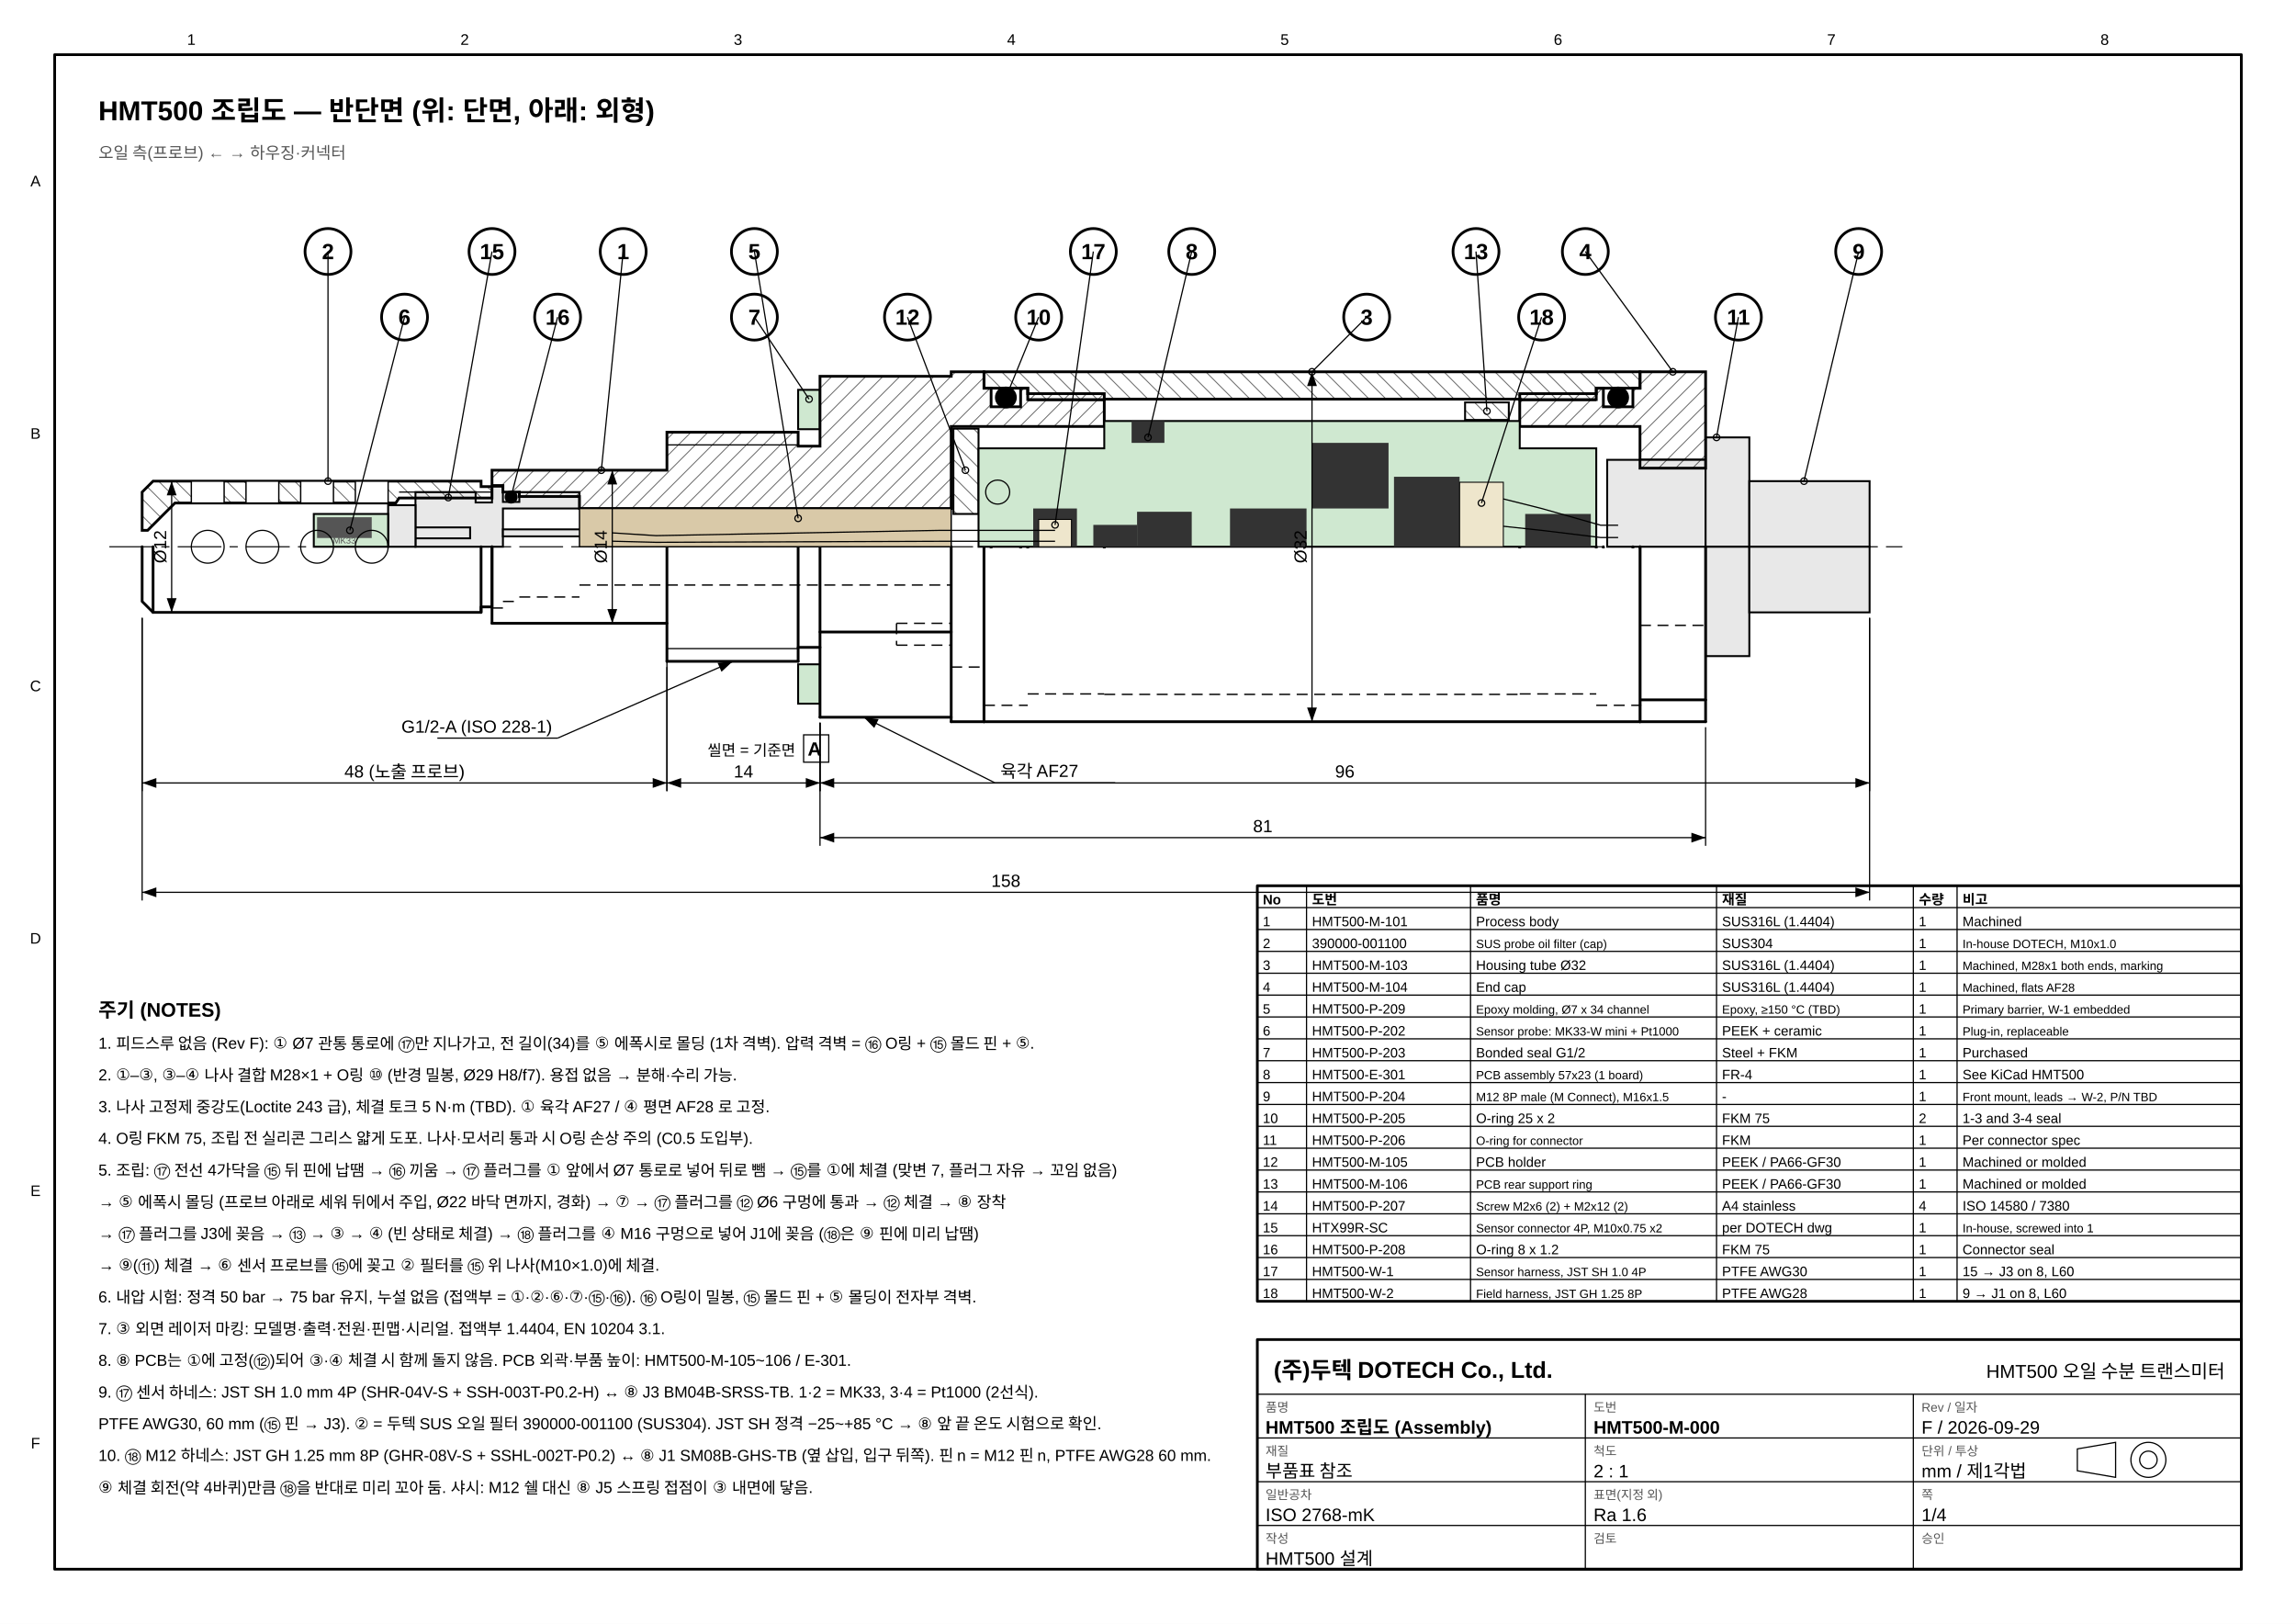
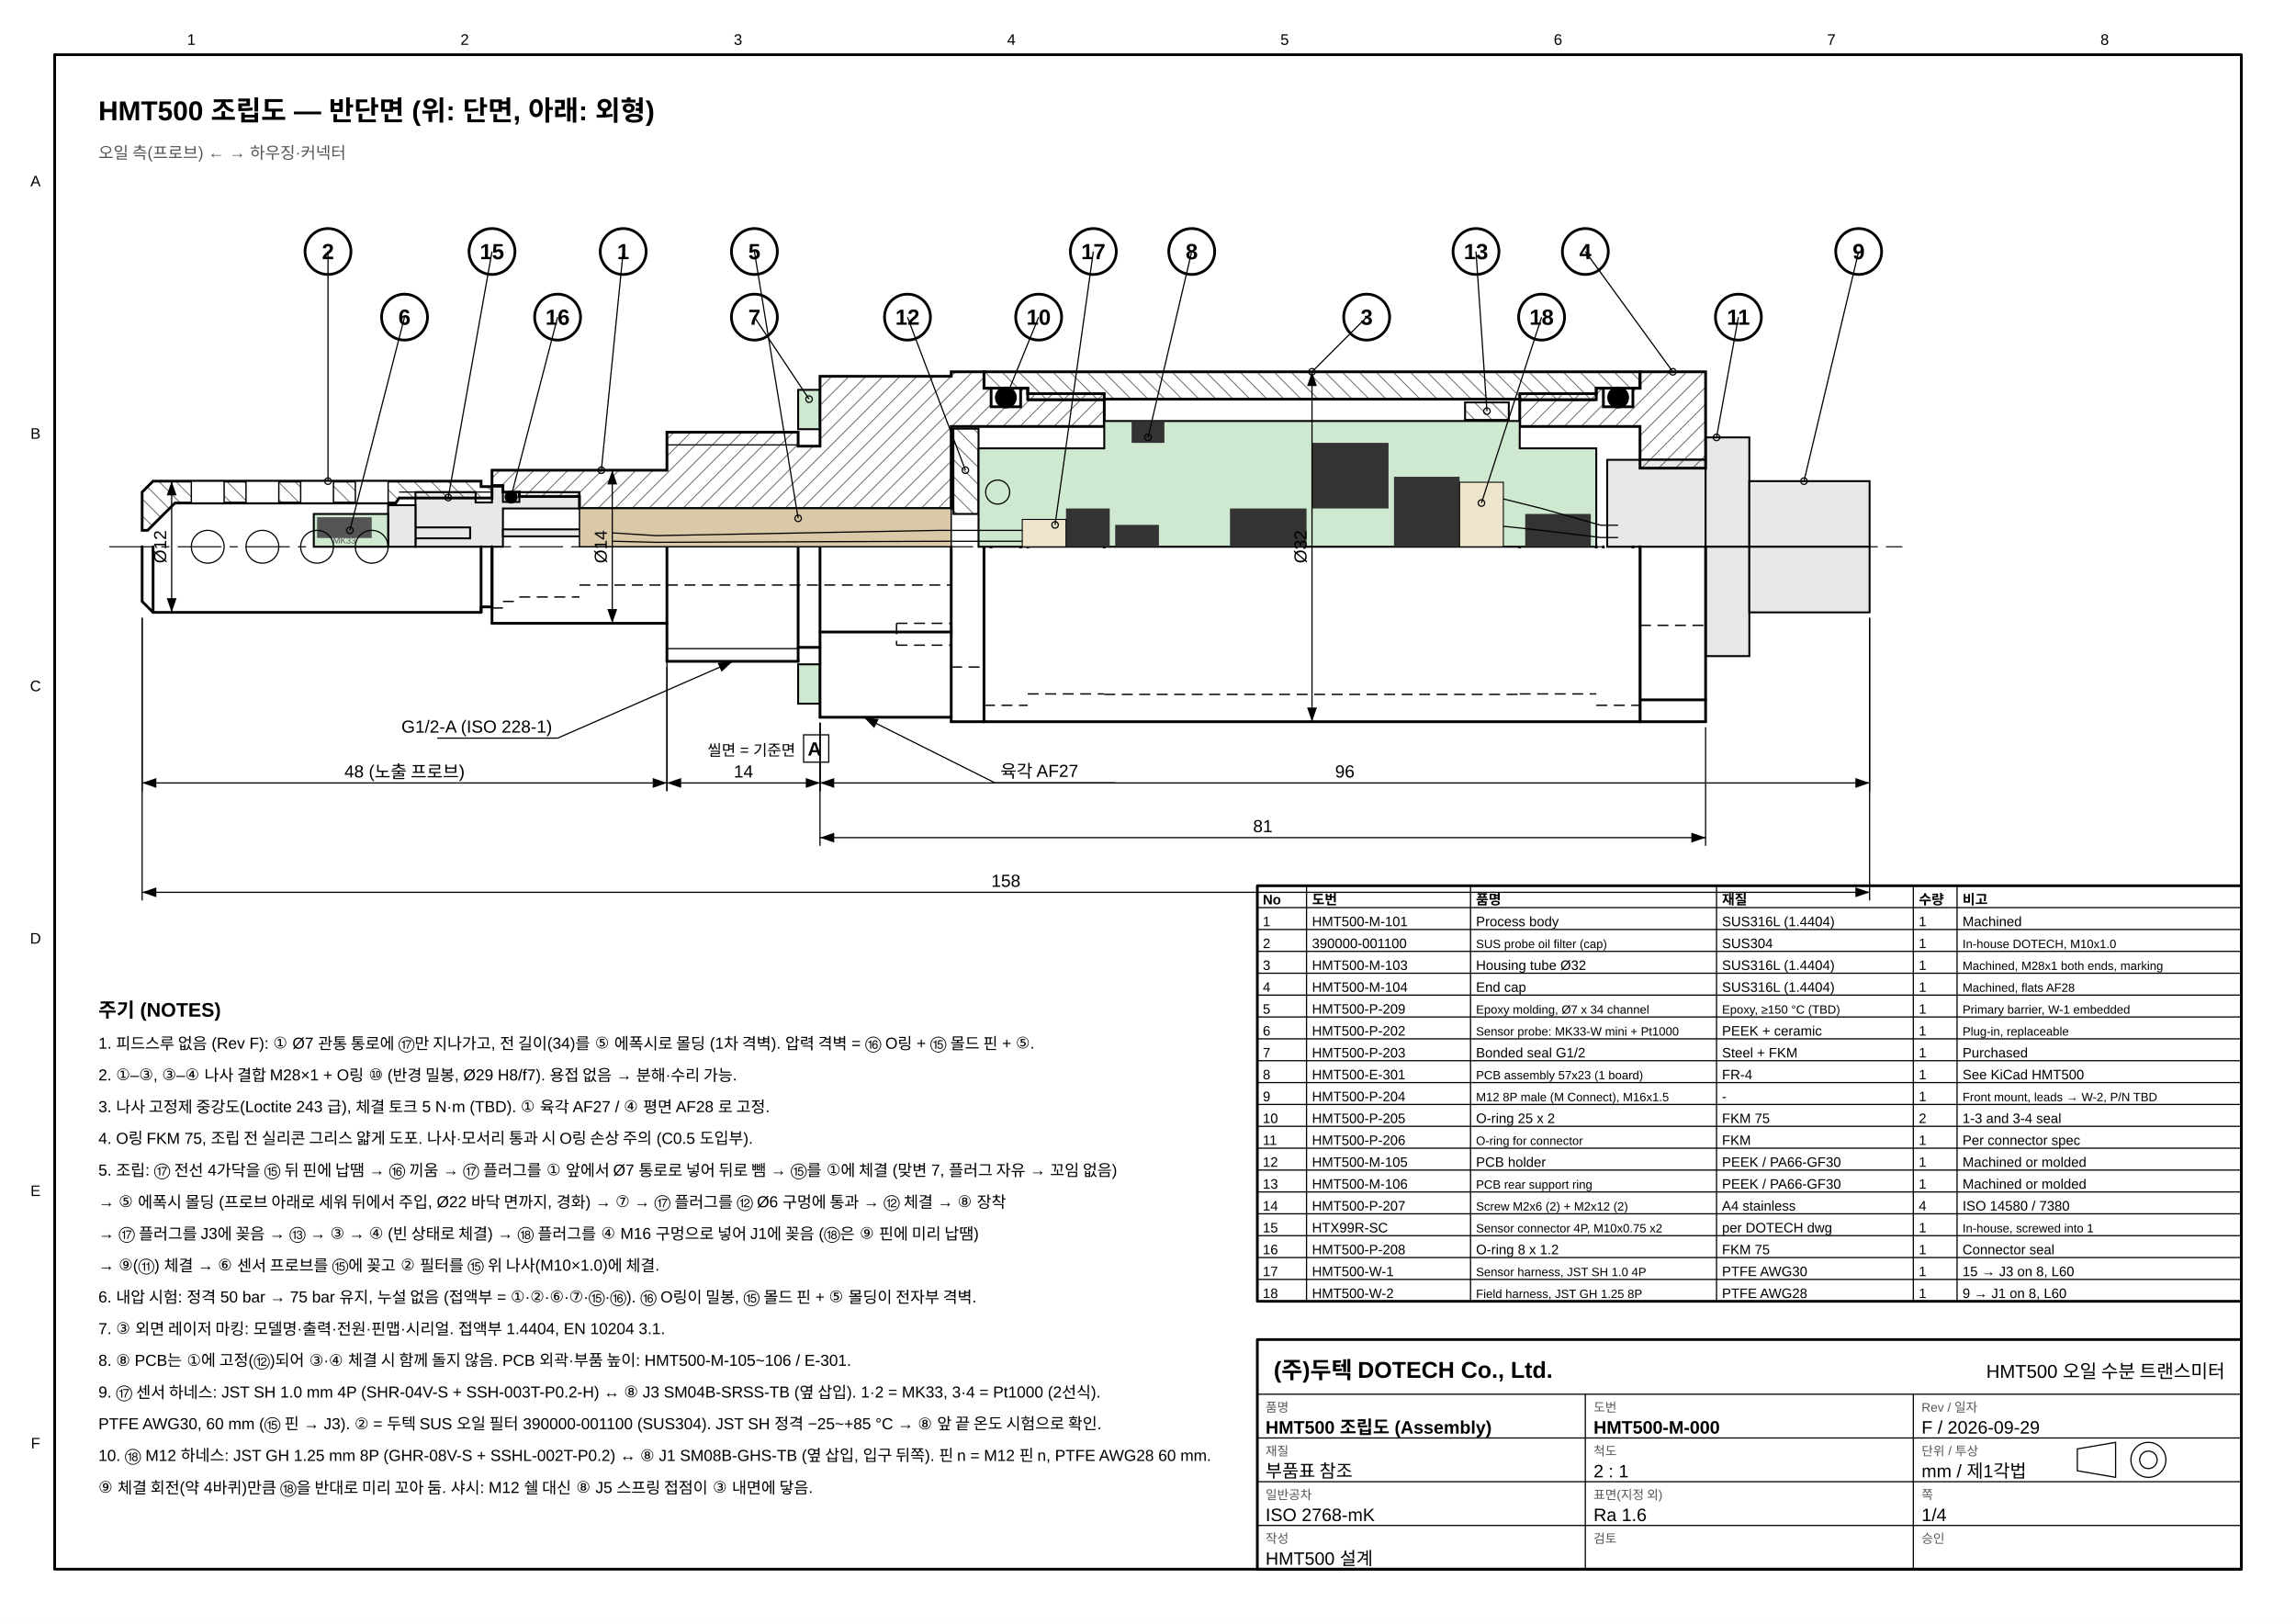
<svg xmlns="http://www.w3.org/2000/svg" width="420.0mm" height="297.0mm" viewBox="0 0 420.0 297.0">
  <rect width="420.0" height="297.0" fill="#fff" />
  <style>
 .thick{stroke:#000;stroke-width:0.5;fill:none;stroke-linecap:round;stroke-linejoin:round}
 .thin{stroke:#000;stroke-width:0.22;fill:none}
 .center{stroke:#000;stroke-width:0.2;stroke-dasharray:8 1.5 1.5 1.5;fill:none}
 .hidden{stroke:#000;stroke-width:0.25;stroke-dasharray:2 1.2;fill:none}
 .hatchfill{stroke:#000;stroke-width:0.5;fill:url(#hatch)}
 .hatchfill2{stroke:#000;stroke-width:0.5;fill:url(#hatch2)}
 .part2{stroke:#000;stroke-width:0.35;fill:url(#hatch2)}
 .buy{stroke:#000;stroke-width:0.35;fill:#e8e8e8}
 .green{stroke:#000;stroke-width:0.35;fill:#cfe8d0}
 .arrow{fill:#000;stroke:none}
 .t{font-family:'Noto Sans KR','NanumGothic','Malgun Gothic',Arial,sans-serif;fill:#000}
 .muted{fill:#555}
</style>
  <defs>
    <pattern id="hatch" width="2.2" height="2.2" patternUnits="userSpaceOnUse" patternTransform="rotate(45)">
      <line x1="0" y1="0" x2="0" y2="2.2" stroke="#000" stroke-width="0.18" />
    </pattern>
    <pattern id="hatch2" width="2.2" height="2.2" patternUnits="userSpaceOnUse" patternTransform="rotate(-45)">
      <line x1="0" y1="0" x2="0" y2="2.2" stroke="#000" stroke-width="0.18" />
    </pattern>
  </defs>
  <line x1="20.000" y1="100.000" x2="348.000" y2="100.000" class="center" />
  <rect x="146.000" y="71.300" width="4.000" height="7.200" class="green" />
  <rect x="146.000" y="121.500" width="4.000" height="7.200" class="green" />
  <polygon points="76.000,90.000 87.000,90.000 87.000,91.900 90.000,91.900 90.000,89.000 92.000,89.000 92.000,91.800 95.000,91.800 95.000,90.000 106.000,90.000 106.000,93.000 92.000,93.000 92.000,100.000 76.000,100.000" class="buy" />
  <rect x="92.000" y="96.820" width="20.000" height="1.280" class="buy" />
  <rect x="76.000" y="96.460" width="10.000" height="2.000" class="buy" />
  <rect x="71.000" y="92.400" width="5.000" height="7.600" class="buy" />
  <rect x="57.400" y="94.000" width="13.600" height="6.000" class="green" />
  <rect x="58.000" y="94.600" width="10.000" height="3.800" fill="#555" stroke="none" />
  <text x="63.000" y="99.400" font-size="1.6" text-anchor="middle" class="t muted">MK33</text>
  <rect x="294.000" y="84.100" width="18.000" height="15.900" class="buy" />
  <rect x="312.000" y="80.000" width="8.000" height="20.000" class="buy" />
  <rect x="312.000" y="100.000" width="8.000" height="20.000" class="buy" />
  <rect x="320.000" y="88.000" width="22.000" height="12.000" class="buy" />
  <rect x="320.000" y="100.000" width="22.000" height="12.000" class="buy" />
  <polygon points="90.000,86.000 122.000,86.000 122.000,79.045 146.000,79.045 146.000,81.600 150.000,81.600 150.000,68.823 174.000,68.823 174.000,68.000 180.000,68.000 180.000,71.000 181.300,71.000 181.300,74.400 186.700,74.400 186.700,71.000 188.000,71.000 188.000,72.000 202.000,72.000 202.000,78.000 174.000,78.000 174.000,93.000 106.000,93.000 106.000,90.812 95.000,90.812 95.000,90.000 92.000,90.000 92.000,88.800 90.000,88.800" class="hatchfill" />
  <line x1="90.000" y1="114.000" x2="122.000" y2="114.000" class="thick" />
  <line x1="90.000" y1="100.000" x2="90.000" y2="114.000" class="thick" />
  <line x1="122.000" y1="120.955" x2="146.000" y2="120.955" class="thick" />
  <line x1="122.000" y1="100.000" x2="122.000" y2="120.955" class="thick" />
  <line x1="146.000" y1="118.400" x2="150.000" y2="118.400" class="thick" />
  <line x1="146.000" y1="100.000" x2="146.000" y2="120.955" class="thick" />
  <line x1="150.000" y1="131.177" x2="174.000" y2="131.177" class="thick" />
  <line x1="150.000" y1="100.000" x2="150.000" y2="131.177" class="thick" />
  <line x1="174.000" y1="132.000" x2="180.000" y2="132.000" class="thick" />
  <line x1="174.000" y1="100.000" x2="174.000" y2="132.000" class="thick" />
  <line x1="180.000" y1="129.000" x2="181.300" y2="129.000" class="thick" />
  <line x1="180.000" y1="100.000" x2="180.000" y2="132.000" class="thick" />
  <line x1="181.300" y1="125.600" x2="186.700" y2="125.600" class="thick" />
  <line x1="181.300" y1="100.000" x2="181.300" y2="129.000" class="thick" />
  <line x1="186.700" y1="129.000" x2="188.000" y2="129.000" class="thick" />
  <line x1="186.700" y1="100.000" x2="186.700" y2="129.000" class="thick" />
  <line x1="188.000" y1="128.000" x2="202.000" y2="128.000" class="thick" />
  <line x1="188.000" y1="100.000" x2="188.000" y2="129.000" class="thick" />
  <line x1="202.000" y1="100.000" x2="202.000" y2="128.000" class="thick" />
  <line x1="150.000" y1="115.588" x2="174.000" y2="115.588" class="thick" />
  <line x1="122.000" y1="118.631" x2="146.000" y2="118.631" class="thin" />
  <line x1="122.000" y1="81.369" x2="146.000" y2="81.369" class="thin" />
  <line x1="95.000" y1="90.000" x2="106.000" y2="90.000" class="thin" />
  <line x1="188.000" y1="126.757" x2="202.000" y2="126.757" class="thin" />
  <line x1="188.000" y1="73.243" x2="202.000" y2="73.243" class="thin" />
  <line x1="90.000" y1="111.200" x2="92.000" y2="111.200" class="hidden" />
  <line x1="92.000" y1="110.000" x2="95.000" y2="110.000" class="hidden" />
  <line x1="95.000" y1="109.188" x2="106.000" y2="109.188" class="hidden" />
  <line x1="106.000" y1="107.000" x2="174.000" y2="107.000" class="hidden" />
  <line x1="174.000" y1="122.000" x2="202.000" y2="122.000" class="hidden" />
  <line x1="164.000" y1="114.000" x2="174.000" y2="114.000" class="hidden" />
  <line x1="164.000" y1="118.000" x2="174.000" y2="118.000" class="hidden" />
  <line x1="164.000" y1="114.000" x2="164.000" y2="118.000" class="hidden" />
  <polygon points="26.000,97.000 26.000,90.000 28.000,88.000 88.000,88.000 88.000,89.000 90.000,89.000 90.000,91.083 73.000,91.083 72.400,92.000 32.000,92.000 27.000,97.000" class="hatchfill2" />
  <polyline points="26.000,100.000 26.000,103.000 26.000,110.000 28.000,112.000 88.000,112.000 88.000,111.000 90.000,111.000 90.000,100.000" class="thick" />
  <line x1="28.000" y1="100.000" x2="28.000" y2="112.000" class="thick" />
  <line x1="88.000" y1="100.000" x2="88.000" y2="112.000" class="thick" />
  <line x1="73.000" y1="90.000" x2="90.000" y2="90.000" class="thin" />
  <rect x="35.000" y="88.000" width="6.000" height="4.000" style="fill:#fff;stroke:#000;stroke-width:0.25" />
  <circle cx="38.000" cy="100.000" r="3.000" class="thin" fill="none" />
  <rect x="45.000" y="88.000" width="6.000" height="4.000" style="fill:#fff;stroke:#000;stroke-width:0.25" />
  <circle cx="48.000" cy="100.000" r="3.000" class="thin" fill="none" />
  <rect x="55.000" y="88.000" width="6.000" height="4.000" style="fill:#fff;stroke:#000;stroke-width:0.25" />
  <circle cx="58.000" cy="100.000" r="3.000" class="thin" fill="none" />
  <rect x="65.000" y="88.000" width="6.000" height="4.000" style="fill:#fff;stroke:#000;stroke-width:0.25" />
  <circle cx="68.000" cy="100.000" r="3.000" class="thin" fill="none" />
  <polygon points="278.000,72.000 292.000,72.000 292.000,71.000 293.300,71.000 293.300,74.400 298.700,74.400 298.700,71.000 300.000,71.000 300.000,68.000 312.000,68.000 312.000,85.624 300.000,85.624 300.000,78.000 278.000,78.000" class="hatchfill" />
  <line x1="278.000" y1="128.000" x2="292.000" y2="128.000" class="thick" />
  <line x1="278.000" y1="100.000" x2="278.000" y2="128.000" class="thick" />
  <line x1="292.000" y1="129.000" x2="293.300" y2="129.000" class="thick" />
  <line x1="292.000" y1="100.000" x2="292.000" y2="129.000" class="thick" />
  <line x1="293.300" y1="125.600" x2="298.700" y2="125.600" class="thick" />
  <line x1="293.300" y1="100.000" x2="293.300" y2="129.000" class="thick" />
  <line x1="298.700" y1="129.000" x2="300.000" y2="129.000" class="thick" />
  <line x1="298.700" y1="100.000" x2="298.700" y2="129.000" class="thick" />
  <line x1="300.000" y1="132.000" x2="312.000" y2="132.000" class="thick" />
  <line x1="300.000" y1="100.000" x2="300.000" y2="132.000" class="thick" />
  <line x1="312.000" y1="100.000" x2="312.000" y2="132.000" class="thick" />
  <line x1="278.000" y1="126.757" x2="292.000" y2="126.757" class="thin" />
  <line x1="278.000" y1="73.243" x2="292.000" y2="73.243" class="thin" />
  <line x1="300.000" y1="84.000" x2="312.000" y2="84.000" class="thin" />
  <line x1="300.000" y1="128.000" x2="312.000" y2="128.000" class="thick" />
  <line x1="278.000" y1="122.000" x2="300.000" y2="122.000" class="hidden" />
  <line x1="300.000" y1="114.376" x2="312.000" y2="114.376" class="hidden" />
  <circle cx="93.500" cy="90.900" r="1.200" style="fill:#000;stroke:none" />
  <rect x="180.000" y="100.300" width="120.000" height="32.000" fill="#fff" stroke="none" />
  <polygon points="180.000,68.000 300.000,68.000 300.000,71.000 292.000,71.000 292.000,73.083 278.000,73.083 278.000,73.000 202.000,73.000 202.000,73.083 188.000,73.083 188.000,71.000 180.000,71.000" class="hatchfill2" />
  <line x1="180.000" y1="132.000" x2="300.000" y2="132.000" class="thick" />
  <line x1="180.000" y1="100.000" x2="180.000" y2="132.000" class="thick" />
  <line x1="300.000" y1="100.000" x2="300.000" y2="132.000" class="thick" />
  <line x1="188.000" y1="72.000" x2="202.000" y2="72.000" class="thin" />
  <line x1="278.000" y1="72.000" x2="292.000" y2="72.000" class="thin" />
  <line x1="180.000" y1="129.000" x2="188.000" y2="129.000" class="hidden" />
  <line x1="188.000" y1="126.917" x2="202.000" y2="126.917" class="hidden" />
  <line x1="202.000" y1="127.000" x2="278.000" y2="127.000" class="hidden" />
  <line x1="278.000" y1="126.917" x2="292.000" y2="126.917" class="hidden" />
  <line x1="292.000" y1="129.000" x2="300.000" y2="129.000" class="hidden" />
  <circle cx="184.000" cy="72.700" r="2.000" style="fill:#000;stroke:none" />
  <circle cx="296.000" cy="72.700" r="2.000" style="fill:#000;stroke:none" />
  <polygon points="174.400,78.400 179.000,78.400 179.000,94.000 174.400,94.000" class="part2" />
  <polygon points="268.000,73.600 276.000,73.600 276.000,76.800 268.000,76.800" class="part2" />
  <polygon points="179.000,100.000 179.000,82.000 202.000,82.000 202.000,77.000 278.000,77.000 278.000,82.000 292.000,82.000 292.000,100.000" class="green" />
-   <rect x="189.000" y="93.000" width="8.000" height="7.000" fill="#333" stroke="none" />
-   <rect x="200.000" y="96.000" width="8.000" height="4.000" fill="#333" stroke="none" />
-   <rect x="208.000" y="93.600" width="10.000" height="6.400" fill="#333" stroke="none" />
+   <rect x="195.000" y="93.000" width="8.000" height="7.000" fill="#333" stroke="none" />
+   <rect x="204.000" y="96.000" width="8.000" height="4.000" fill="#333" stroke="none" />
  <rect x="225.000" y="93.000" width="14.000" height="7.000" fill="#333" stroke="none" />
  <rect x="255.000" y="87.200" width="12.000" height="12.800" fill="#333" stroke="none" />
  <rect x="240.000" y="81.000" width="14.000" height="12.000" fill="#333" stroke="none" />
  <rect x="279.000" y="94.000" width="12.000" height="6.000" fill="#333" stroke="none" />
  <rect x="207.000" y="77.000" width="6.000" height="4.000" fill="#333" stroke="none" />
  <circle cx="182.500" cy="90.000" r="2.200" class="thin" fill="#fff" />
-   <rect x="190.000" y="95.000" width="6.000" height="5.000" style="fill:#eee6cc;stroke:#000;stroke-width:0.18" />
+   <rect x="187.000" y="95.000" width="8.000" height="5.000" style="fill:#eee6cc;stroke:#000;stroke-width:0.18" />
  <rect x="106.000" y="93.000" width="68.000" height="7.000" style="fill:#d9c9a8;stroke:#000;stroke-width:0.25" />
  <rect x="267.000" y="88.200" width="8.000" height="11.800" style="fill:#eee6cc;stroke:#000;stroke-width:0.18" />
  <polyline points="275.000,91.250 282.000,93.000 292.800,96.062 296.000,96.062" class="thin" />
  <polyline points="275.000,96.250 282.000,97.000 292.800,98.312 296.000,98.312" class="thin" />
-   <polyline points="112.000,97.460 120.000,97.968 172.000,97.000 193.000,97.000" class="thin" />
-   <polyline points="112.000,98.984 120.000,99.187 172.000,99.000 193.000,99.000" class="thin" />
+   <polyline points="112.000,97.460 120.000,97.968 172.000,97.000 187.000,97.000" class="thin" />
+   <polyline points="112.000,98.984 120.000,99.187 172.000,99.000 187.000,99.000" class="thin" />
  <line x1="60.000" y1="88.000" x2="60.000" y2="46.000" class="thin" />
  <circle cx="60.000" cy="88.000" r="0.600" class="thin" fill="#000" />
  <circle cx="60.000" cy="46.000" r="4.200" class="thick" fill="#fff" />
  <text x="60.000" y="47.400" font-size="4.0" text-anchor="middle" font-weight="700" class="t ">2</text>
  <line x1="64.000" y1="97.000" x2="74.000" y2="58.000" class="thin" />
  <circle cx="64.000" cy="97.000" r="0.600" class="thin" fill="#000" />
  <circle cx="74.000" cy="58.000" r="4.200" class="thick" fill="#fff" />
  <text x="74.000" y="59.400" font-size="4.0" text-anchor="middle" font-weight="700" class="t ">6</text>
  <line x1="82.000" y1="91.000" x2="90.000" y2="46.000" class="thin" />
  <circle cx="82.000" cy="91.000" r="0.600" class="thin" fill="#000" />
  <circle cx="90.000" cy="46.000" r="4.200" class="thick" fill="#fff" />
  <text x="90.000" y="47.400" font-size="4.0" text-anchor="middle" font-weight="700" class="t ">15</text>
  <line x1="93.500" y1="90.800" x2="102.000" y2="58.000" class="thin" />
  <circle cx="93.500" cy="90.800" r="0.600" class="thin" fill="#000" />
  <circle cx="102.000" cy="58.000" r="4.200" class="thick" fill="#fff" />
  <text x="102.000" y="59.400" font-size="4.0" text-anchor="middle" font-weight="700" class="t ">16</text>
  <line x1="110.000" y1="86.000" x2="114.000" y2="46.000" class="thin" />
  <circle cx="110.000" cy="86.000" r="0.600" class="thin" fill="#000" />
  <circle cx="114.000" cy="46.000" r="4.200" class="thick" fill="#fff" />
  <text x="114.000" y="47.400" font-size="4.0" text-anchor="middle" font-weight="700" class="t ">1</text>
  <line x1="148.000" y1="73.000" x2="138.000" y2="58.000" class="thin" />
  <circle cx="148.000" cy="73.000" r="0.600" class="thin" fill="#000" />
  <circle cx="138.000" cy="58.000" r="4.200" class="thick" fill="#fff" />
  <text x="138.000" y="59.400" font-size="4.0" text-anchor="middle" font-weight="700" class="t ">7</text>
  <line x1="146.000" y1="94.800" x2="138.000" y2="46.000" class="thin" />
  <circle cx="146.000" cy="94.800" r="0.600" class="thin" fill="#000" />
  <circle cx="138.000" cy="46.000" r="4.200" class="thick" fill="#fff" />
  <text x="138.000" y="47.400" font-size="4.0" text-anchor="middle" font-weight="700" class="t ">5</text>
  <line x1="184.000" y1="72.700" x2="190.000" y2="58.000" class="thin" />
  <circle cx="184.000" cy="72.700" r="0.600" class="thin" fill="#000" />
  <circle cx="190.000" cy="58.000" r="4.200" class="thick" fill="#fff" />
  <text x="190.000" y="59.400" font-size="4.0" text-anchor="middle" font-weight="700" class="t ">10</text>
  <line x1="176.600" y1="86.000" x2="166.000" y2="58.000" class="thin" />
  <circle cx="176.600" cy="86.000" r="0.600" class="thin" fill="#000" />
  <circle cx="166.000" cy="58.000" r="4.200" class="thick" fill="#fff" />
  <text x="166.000" y="59.400" font-size="4.0" text-anchor="middle" font-weight="700" class="t ">12</text>
  <line x1="193.000" y1="96.000" x2="200.000" y2="46.000" class="thin" />
  <circle cx="193.000" cy="96.000" r="0.600" class="thin" fill="#000" />
  <circle cx="200.000" cy="46.000" r="4.200" class="thick" fill="#fff" />
  <text x="200.000" y="47.400" font-size="4.0" text-anchor="middle" font-weight="700" class="t ">17</text>
  <line x1="210.000" y1="80.000" x2="218.000" y2="46.000" class="thin" />
  <circle cx="210.000" cy="80.000" r="0.600" class="thin" fill="#000" />
  <circle cx="218.000" cy="46.000" r="4.200" class="thick" fill="#fff" />
  <text x="218.000" y="47.400" font-size="4.0" text-anchor="middle" font-weight="700" class="t ">8</text>
  <line x1="240.000" y1="68.000" x2="250.000" y2="58.000" class="thin" />
  <circle cx="240.000" cy="68.000" r="0.600" class="thin" fill="#000" />
  <circle cx="250.000" cy="58.000" r="4.200" class="thick" fill="#fff" />
  <text x="250.000" y="59.400" font-size="4.0" text-anchor="middle" font-weight="700" class="t ">3</text>
  <line x1="272.000" y1="75.200" x2="270.000" y2="46.000" class="thin" />
  <circle cx="272.000" cy="75.200" r="0.600" class="thin" fill="#000" />
  <circle cx="270.000" cy="46.000" r="4.200" class="thick" fill="#fff" />
  <text x="270.000" y="47.400" font-size="4.0" text-anchor="middle" font-weight="700" class="t ">13</text>
  <line x1="306.000" y1="68.000" x2="290.000" y2="46.000" class="thin" />
  <circle cx="306.000" cy="68.000" r="0.600" class="thin" fill="#000" />
  <circle cx="290.000" cy="46.000" r="4.200" class="thick" fill="#fff" />
  <text x="290.000" y="47.400" font-size="4.0" text-anchor="middle" font-weight="700" class="t ">4</text>
  <line x1="314.000" y1="80.000" x2="318.000" y2="58.000" class="thin" />
  <circle cx="314.000" cy="80.000" r="0.600" class="thin" fill="#000" />
  <circle cx="318.000" cy="58.000" r="4.200" class="thick" fill="#fff" />
  <text x="318.000" y="59.400" font-size="4.0" text-anchor="middle" font-weight="700" class="t ">11</text>
  <line x1="330.000" y1="88.000" x2="340.000" y2="46.000" class="thin" />
  <circle cx="330.000" cy="88.000" r="0.600" class="thin" fill="#000" />
  <circle cx="340.000" cy="46.000" r="4.200" class="thick" fill="#fff" />
  <text x="340.000" y="47.400" font-size="4.0" text-anchor="middle" font-weight="700" class="t ">9</text>
  <line x1="271.000" y1="92.000" x2="282.000" y2="58.000" class="thin" />
  <circle cx="271.000" cy="92.000" r="0.600" class="thin" fill="#000" />
  <circle cx="282.000" cy="58.000" r="4.200" class="thick" fill="#fff" />
  <text x="282.000" y="59.400" font-size="4.0" text-anchor="middle" font-weight="700" class="t ">18</text>
  <line x1="26.000" y1="113.000" x2="26.000" y2="164.700" class="thin" />
  <line x1="342.000" y1="113.000" x2="342.000" y2="164.700" class="thin" />
  <line x1="26.000" y1="163.200" x2="342.000" y2="163.200" class="thin" />
  <polygon points="26.000,163.200 28.600,162.300 28.600,164.100" class="arrow" />
  <polygon points="342.000,163.200 339.400,164.100 339.400,162.300" class="arrow" />
  <text x="184.000" y="162.200" font-size="3.2" text-anchor="middle" class="t ">158</text>
  <line x1="26.000" y1="113.000" x2="26.000" y2="144.700" class="thin" />
  <line x1="122.000" y1="115.000" x2="122.000" y2="144.700" class="thin" />
  <line x1="26.000" y1="143.200" x2="122.000" y2="143.200" class="thin" />
  <polygon points="26.000,143.200 28.600,142.300 28.600,144.100" class="arrow" />
  <polygon points="122.000,143.200 119.400,144.100 119.400,142.300" class="arrow" />
  <text x="74.000" y="142.200" font-size="3.2" text-anchor="middle" class="t ">48  (노출 프로브)</text>
  <line x1="122.000" y1="122.000" x2="122.000" y2="144.700" class="thin" />
  <line x1="150.000" y1="132.177" x2="150.000" y2="144.700" class="thin" />
  <line x1="122.000" y1="143.200" x2="150.000" y2="143.200" class="thin" />
  <polygon points="122.000,143.200 124.600,142.300 124.600,144.100" class="arrow" />
  <polygon points="150.000,143.200 147.400,144.100 147.400,142.300" class="arrow" />
  <text x="136.000" y="142.200" font-size="3.2" text-anchor="middle" class="t ">14</text>
  <line x1="150.000" y1="132.177" x2="150.000" y2="154.700" class="thin" />
  <line x1="312.000" y1="133.000" x2="312.000" y2="154.700" class="thin" />
  <line x1="150.000" y1="153.200" x2="312.000" y2="153.200" class="thin" />
  <polygon points="150.000,153.200 152.600,152.300 152.600,154.100" class="arrow" />
  <polygon points="312.000,153.200 309.400,154.100 309.400,152.300" class="arrow" />
  <text x="231.000" y="152.200" font-size="3.2" text-anchor="middle" class="t ">81</text>
  <line x1="150.000" y1="132.177" x2="150.000" y2="144.700" class="thin" />
  <line x1="342.000" y1="113.000" x2="342.000" y2="144.700" class="thin" />
  <line x1="150.000" y1="143.200" x2="342.000" y2="143.200" class="thin" />
  <polygon points="150.000,143.200 152.600,142.300 152.600,144.100" class="arrow" />
  <polygon points="342.000,143.200 339.400,144.100 339.400,142.300" class="arrow" />
  <text x="246.000" y="142.200" font-size="3.2" text-anchor="middle" class="t ">96</text>
  <line x1="239.000" y1="68.000" x2="238.500" y2="68.000" class="thin" />
  <line x1="239.000" y1="132.000" x2="238.500" y2="132.000" class="thin" />
  <line x1="240.000" y1="68.000" x2="240.000" y2="132.000" class="thin" />
  <polygon points="240.000,68.000 240.900,70.600 239.100,70.600" class="arrow" />
  <polygon points="240.000,132.000 239.100,129.400 240.900,129.400" class="arrow" />
  <text x="239.000" y="100.000" font-size="3.2" text-anchor="middle" transform="rotate(-90 239.000 100.000)" class="t ">Ø32</text>
  <line x1="111.000" y1="86.000" x2="110.500" y2="86.000" class="thin" />
  <line x1="111.000" y1="114.000" x2="110.500" y2="114.000" class="thin" />
  <line x1="112.000" y1="86.000" x2="112.000" y2="114.000" class="thin" />
  <polygon points="112.000,86.000 112.900,88.600 111.100,88.600" class="arrow" />
  <polygon points="112.000,114.000 111.100,111.400 112.900,111.400" class="arrow" />
  <text x="111.000" y="100.000" font-size="3.2" text-anchor="middle" transform="rotate(-90 111.000 100.000)" class="t ">Ø14</text>
  <line x1="30.400" y1="88.000" x2="29.900" y2="88.000" class="thin" />
  <line x1="30.400" y1="112.000" x2="29.900" y2="112.000" class="thin" />
  <line x1="31.400" y1="88.000" x2="31.400" y2="112.000" class="thin" />
  <polygon points="31.400,88.000 32.300,90.600 30.500,90.600" class="arrow" />
  <polygon points="31.400,112.000 30.500,109.400 32.300,109.400" class="arrow" />
  <text x="30.400" y="100.000" font-size="3.2" text-anchor="middle" transform="rotate(-90 30.400 100.000)" class="t ">Ø12</text>
  <line x1="134.000" y1="121.000" x2="102.000" y2="135.000" class="thin" />
  <polygon points="134.000,121.000 131.979,122.867 131.257,121.218" class="arrow" />
  <line x1="102.000" y1="135.000" x2="80.000" y2="135.000" class="thin" />
  <text x="101.000" y="134.000" font-size="3.2" text-anchor="end" class="t ">G1/2-A (ISO 228-1)</text>
  <line x1="158.000" y1="131.177" x2="182.000" y2="143.177" class="thin" />
  <polygon points="158.000,131.177 160.728,131.535 159.923,133.145" class="arrow" />
  <line x1="182.000" y1="143.177" x2="204.000" y2="143.177" class="thin" />
  <text x="183.000" y="142.177" font-size="3.2" text-anchor="start" class="t ">육각 AF27</text>
  <text x="149.000" y="138.200" font-size="3.5" text-anchor="middle" font-weight="700" class="t ">A</text>
  <rect x="147.00" y="134.40" width="4.6" height="5" class="thin" fill="none" />
  <text x="145.500" y="138.200" font-size="2.8" text-anchor="end" class="t ">씰면 = 기준면</text>
  <rect x="230.0" y="162" width="180" height="76.0" class="thick" fill="#fff" />
  <text x="231.000" y="165.400" font-size="2.5" text-anchor="start" font-weight="700" class="t ">No</text>
  <text x="240.000" y="165.400" font-size="2.5" text-anchor="start" font-weight="700" class="t ">도번</text>
  <line x1="239.000" y1="162.000" x2="239.000" y2="238.000" class="thin" />
  <text x="270.000" y="165.400" font-size="2.5" text-anchor="start" font-weight="700" class="t ">품명</text>
  <line x1="269.000" y1="162.000" x2="269.000" y2="238.000" class="thin" />
  <text x="315.000" y="165.400" font-size="2.5" text-anchor="start" font-weight="700" class="t ">재질</text>
  <line x1="314.000" y1="162.000" x2="314.000" y2="238.000" class="thin" />
  <text x="351.000" y="165.400" font-size="2.5" text-anchor="start" font-weight="700" class="t ">수량</text>
  <line x1="350.000" y1="162.000" x2="350.000" y2="238.000" class="thin" />
  <text x="359.000" y="165.400" font-size="2.5" text-anchor="start" font-weight="700" class="t ">비고</text>
  <line x1="358.000" y1="162.000" x2="358.000" y2="238.000" class="thin" />
  <line x1="230.000" y1="166.000" x2="410.000" y2="166.000" class="thin" />
  <text x="231.000" y="169.400" font-size="2.5" text-anchor="start" class="t ">1</text>
  <text x="240.000" y="169.400" font-size="2.5" text-anchor="start" class="t ">HMT500-M-101</text>
  <text x="270.000" y="169.400" font-size="2.5" text-anchor="start" class="t ">Process body</text>
  <text x="315.000" y="169.400" font-size="2.5" text-anchor="start" class="t ">SUS316L (1.4404)</text>
  <text x="351.000" y="169.400" font-size="2.5" text-anchor="start" class="t ">1</text>
  <text x="359.000" y="169.400" font-size="2.5" text-anchor="start" class="t ">Machined</text>
  <line x1="230.000" y1="170.000" x2="410.000" y2="170.000" class="thin" />
  <text x="231.000" y="173.400" font-size="2.5" text-anchor="start" class="t ">2</text>
  <text x="240.000" y="173.400" font-size="2.5" text-anchor="start" class="t ">390000-001100</text>
  <text x="270.000" y="173.400" font-size="2.2" text-anchor="start" class="t ">SUS probe oil filter (cap)</text>
  <text x="315.000" y="173.400" font-size="2.5" text-anchor="start" class="t ">SUS304</text>
  <text x="351.000" y="173.400" font-size="2.5" text-anchor="start" class="t ">1</text>
  <text x="359.000" y="173.400" font-size="2.2" text-anchor="start" class="t ">In-house DOTECH, M10x1.0</text>
  <line x1="230.000" y1="174.000" x2="410.000" y2="174.000" class="thin" />
  <text x="231.000" y="177.400" font-size="2.5" text-anchor="start" class="t ">3</text>
  <text x="240.000" y="177.400" font-size="2.5" text-anchor="start" class="t ">HMT500-M-103</text>
  <text x="270.000" y="177.400" font-size="2.5" text-anchor="start" class="t ">Housing tube Ø32</text>
  <text x="315.000" y="177.400" font-size="2.5" text-anchor="start" class="t ">SUS316L (1.4404)</text>
  <text x="351.000" y="177.400" font-size="2.5" text-anchor="start" class="t ">1</text>
  <text x="359.000" y="177.400" font-size="2.2" text-anchor="start" class="t ">Machined, M28x1 both ends, marking</text>
  <line x1="230.000" y1="178.000" x2="410.000" y2="178.000" class="thin" />
  <text x="231.000" y="181.400" font-size="2.5" text-anchor="start" class="t ">4</text>
  <text x="240.000" y="181.400" font-size="2.5" text-anchor="start" class="t ">HMT500-M-104</text>
  <text x="270.000" y="181.400" font-size="2.5" text-anchor="start" class="t ">End cap</text>
  <text x="315.000" y="181.400" font-size="2.5" text-anchor="start" class="t ">SUS316L (1.4404)</text>
  <text x="351.000" y="181.400" font-size="2.5" text-anchor="start" class="t ">1</text>
  <text x="359.000" y="181.400" font-size="2.2" text-anchor="start" class="t ">Machined, flats AF28</text>
  <line x1="230.000" y1="182.000" x2="410.000" y2="182.000" class="thin" />
  <text x="231.000" y="185.400" font-size="2.5" text-anchor="start" class="t ">5</text>
  <text x="240.000" y="185.400" font-size="2.5" text-anchor="start" class="t ">HMT500-P-209</text>
  <text x="270.000" y="185.400" font-size="2.2" text-anchor="start" class="t ">Epoxy molding, Ø7 x 34 channel</text>
  <text x="315.000" y="185.400" font-size="2.2" text-anchor="start" class="t ">Epoxy, ≥150 °C (TBD)</text>
  <text x="351.000" y="185.400" font-size="2.5" text-anchor="start" class="t ">1</text>
  <text x="359.000" y="185.400" font-size="2.2" text-anchor="start" class="t ">Primary barrier, W-1 embedded</text>
  <line x1="230.000" y1="186.000" x2="410.000" y2="186.000" class="thin" />
  <text x="231.000" y="189.400" font-size="2.5" text-anchor="start" class="t ">6</text>
  <text x="240.000" y="189.400" font-size="2.5" text-anchor="start" class="t ">HMT500-P-202</text>
  <text x="270.000" y="189.400" font-size="2.2" text-anchor="start" class="t ">Sensor probe: MK33-W mini + Pt1000</text>
  <text x="315.000" y="189.400" font-size="2.5" text-anchor="start" class="t ">PEEK + ceramic</text>
  <text x="351.000" y="189.400" font-size="2.5" text-anchor="start" class="t ">1</text>
  <text x="359.000" y="189.400" font-size="2.2" text-anchor="start" class="t ">Plug-in, replaceable</text>
  <line x1="230.000" y1="190.000" x2="410.000" y2="190.000" class="thin" />
  <text x="231.000" y="193.400" font-size="2.5" text-anchor="start" class="t ">7</text>
  <text x="240.000" y="193.400" font-size="2.5" text-anchor="start" class="t ">HMT500-P-203</text>
  <text x="270.000" y="193.400" font-size="2.5" text-anchor="start" class="t ">Bonded seal G1/2</text>
  <text x="315.000" y="193.400" font-size="2.5" text-anchor="start" class="t ">Steel + FKM</text>
  <text x="351.000" y="193.400" font-size="2.5" text-anchor="start" class="t ">1</text>
  <text x="359.000" y="193.400" font-size="2.5" text-anchor="start" class="t ">Purchased</text>
  <line x1="230.000" y1="194.000" x2="410.000" y2="194.000" class="thin" />
  <text x="231.000" y="197.400" font-size="2.5" text-anchor="start" class="t ">8</text>
  <text x="240.000" y="197.400" font-size="2.5" text-anchor="start" class="t ">HMT500-E-301</text>
  <text x="270.000" y="197.400" font-size="2.2" text-anchor="start" class="t ">PCB assembly 57x23 (1 board)</text>
  <text x="315.000" y="197.400" font-size="2.5" text-anchor="start" class="t ">FR-4</text>
  <text x="351.000" y="197.400" font-size="2.5" text-anchor="start" class="t ">1</text>
  <text x="359.000" y="197.400" font-size="2.5" text-anchor="start" class="t ">See KiCad HMT500</text>
  <line x1="230.000" y1="198.000" x2="410.000" y2="198.000" class="thin" />
  <text x="231.000" y="201.400" font-size="2.5" text-anchor="start" class="t ">9</text>
  <text x="240.000" y="201.400" font-size="2.5" text-anchor="start" class="t ">HMT500-P-204</text>
  <text x="270.000" y="201.400" font-size="2.2" text-anchor="start" class="t ">M12 8P male (M Connect), M16x1.5</text>
  <text x="315.000" y="201.400" font-size="2.5" text-anchor="start" class="t ">-</text>
  <text x="351.000" y="201.400" font-size="2.5" text-anchor="start" class="t ">1</text>
  <text x="359.000" y="201.400" font-size="2.2" text-anchor="start" class="t ">Front mount, leads → W-2, P/N TBD</text>
  <line x1="230.000" y1="202.000" x2="410.000" y2="202.000" class="thin" />
  <text x="231.000" y="205.400" font-size="2.5" text-anchor="start" class="t ">10</text>
  <text x="240.000" y="205.400" font-size="2.5" text-anchor="start" class="t ">HMT500-P-205</text>
  <text x="270.000" y="205.400" font-size="2.5" text-anchor="start" class="t ">O-ring 25 x 2</text>
  <text x="315.000" y="205.400" font-size="2.5" text-anchor="start" class="t ">FKM 75</text>
  <text x="351.000" y="205.400" font-size="2.5" text-anchor="start" class="t ">2</text>
  <text x="359.000" y="205.400" font-size="2.5" text-anchor="start" class="t ">1-3 and 3-4 seal</text>
  <line x1="230.000" y1="206.000" x2="410.000" y2="206.000" class="thin" />
  <text x="231.000" y="209.400" font-size="2.5" text-anchor="start" class="t ">11</text>
  <text x="240.000" y="209.400" font-size="2.5" text-anchor="start" class="t ">HMT500-P-206</text>
  <text x="270.000" y="209.400" font-size="2.2" text-anchor="start" class="t ">O-ring for connector</text>
  <text x="315.000" y="209.400" font-size="2.5" text-anchor="start" class="t ">FKM</text>
  <text x="351.000" y="209.400" font-size="2.5" text-anchor="start" class="t ">1</text>
  <text x="359.000" y="209.400" font-size="2.5" text-anchor="start" class="t ">Per connector spec</text>
  <line x1="230.000" y1="210.000" x2="410.000" y2="210.000" class="thin" />
  <text x="231.000" y="213.400" font-size="2.5" text-anchor="start" class="t ">12</text>
  <text x="240.000" y="213.400" font-size="2.5" text-anchor="start" class="t ">HMT500-M-105</text>
  <text x="270.000" y="213.400" font-size="2.5" text-anchor="start" class="t ">PCB holder</text>
  <text x="315.000" y="213.400" font-size="2.5" text-anchor="start" class="t ">PEEK / PA66-GF30</text>
  <text x="351.000" y="213.400" font-size="2.5" text-anchor="start" class="t ">1</text>
  <text x="359.000" y="213.400" font-size="2.5" text-anchor="start" class="t ">Machined or molded</text>
  <line x1="230.000" y1="214.000" x2="410.000" y2="214.000" class="thin" />
  <text x="231.000" y="217.400" font-size="2.5" text-anchor="start" class="t ">13</text>
  <text x="240.000" y="217.400" font-size="2.5" text-anchor="start" class="t ">HMT500-M-106</text>
  <text x="270.000" y="217.400" font-size="2.2" text-anchor="start" class="t ">PCB rear support ring</text>
  <text x="315.000" y="217.400" font-size="2.5" text-anchor="start" class="t ">PEEK / PA66-GF30</text>
  <text x="351.000" y="217.400" font-size="2.5" text-anchor="start" class="t ">1</text>
  <text x="359.000" y="217.400" font-size="2.5" text-anchor="start" class="t ">Machined or molded</text>
  <line x1="230.000" y1="218.000" x2="410.000" y2="218.000" class="thin" />
  <text x="231.000" y="221.400" font-size="2.5" text-anchor="start" class="t ">14</text>
  <text x="240.000" y="221.400" font-size="2.5" text-anchor="start" class="t ">HMT500-P-207</text>
  <text x="270.000" y="221.400" font-size="2.2" text-anchor="start" class="t ">Screw M2x6 (2) + M2x12 (2)</text>
  <text x="315.000" y="221.400" font-size="2.5" text-anchor="start" class="t ">A4 stainless</text>
  <text x="351.000" y="221.400" font-size="2.5" text-anchor="start" class="t ">4</text>
  <text x="359.000" y="221.400" font-size="2.5" text-anchor="start" class="t ">ISO 14580 / 7380</text>
  <line x1="230.000" y1="222.000" x2="410.000" y2="222.000" class="thin" />
  <text x="231.000" y="225.400" font-size="2.5" text-anchor="start" class="t ">15</text>
  <text x="240.000" y="225.400" font-size="2.5" text-anchor="start" class="t ">HTX99R-SC</text>
  <text x="270.000" y="225.400" font-size="2.2" text-anchor="start" class="t ">Sensor connector 4P, M10x0.75 x2</text>
  <text x="315.000" y="225.400" font-size="2.5" text-anchor="start" class="t ">per DOTECH dwg</text>
  <text x="351.000" y="225.400" font-size="2.5" text-anchor="start" class="t ">1</text>
  <text x="359.000" y="225.400" font-size="2.2" text-anchor="start" class="t ">In-house, screwed into 1</text>
  <line x1="230.000" y1="226.000" x2="410.000" y2="226.000" class="thin" />
  <text x="231.000" y="229.400" font-size="2.5" text-anchor="start" class="t ">16</text>
  <text x="240.000" y="229.400" font-size="2.5" text-anchor="start" class="t ">HMT500-P-208</text>
  <text x="270.000" y="229.400" font-size="2.5" text-anchor="start" class="t ">O-ring 8 x 1.2</text>
  <text x="315.000" y="229.400" font-size="2.5" text-anchor="start" class="t ">FKM 75</text>
  <text x="351.000" y="229.400" font-size="2.5" text-anchor="start" class="t ">1</text>
  <text x="359.000" y="229.400" font-size="2.5" text-anchor="start" class="t ">Connector seal</text>
  <line x1="230.000" y1="230.000" x2="410.000" y2="230.000" class="thin" />
  <text x="231.000" y="233.400" font-size="2.5" text-anchor="start" class="t ">17</text>
  <text x="240.000" y="233.400" font-size="2.5" text-anchor="start" class="t ">HMT500-W-1</text>
  <text x="270.000" y="233.400" font-size="2.2" text-anchor="start" class="t ">Sensor harness, JST SH 1.0 4P</text>
  <text x="315.000" y="233.400" font-size="2.5" text-anchor="start" class="t ">PTFE AWG30</text>
  <text x="351.000" y="233.400" font-size="2.5" text-anchor="start" class="t ">1</text>
  <text x="359.000" y="233.400" font-size="2.5" text-anchor="start" class="t ">15 → J3 on 8, L60</text>
  <line x1="230.000" y1="234.000" x2="410.000" y2="234.000" class="thin" />
  <text x="231.000" y="237.400" font-size="2.5" text-anchor="start" class="t ">18</text>
  <text x="240.000" y="237.400" font-size="2.5" text-anchor="start" class="t ">HMT500-W-2</text>
  <text x="270.000" y="237.400" font-size="2.2" text-anchor="start" class="t ">Field harness, JST GH 1.25 8P</text>
  <text x="315.000" y="237.400" font-size="2.5" text-anchor="start" class="t ">PTFE AWG28</text>
  <text x="351.000" y="237.400" font-size="2.5" text-anchor="start" class="t ">1</text>
  <text x="359.000" y="237.400" font-size="2.5" text-anchor="start" class="t ">9 → J1 on 8, L60</text>
  <text x="18.000" y="186.000" font-size="3.6" text-anchor="start" font-weight="700" class="t ">주기 (NOTES)</text>
  <text x="18.000" y="191.800" font-size="2.9" text-anchor="start" class="t ">1. 피드스루 없음 (Rev F): ① Ø7 관통 통로에 ⑰만 지나가고, 전 길이(34)를 ⑤ 에폭시로 몰딩 (1차 격벽). 압력 격벽 = ⑯ O링 + ⑮ 몰드 핀 + ⑤.</text>
  <text x="18.000" y="197.600" font-size="2.9" text-anchor="start" class="t ">2. ①–③, ③–④ 나사 결합 M28×1 + O링 ⑩ (반경 밀봉, Ø29 H8/f7). 용접 없음 → 분해·수리 가능.</text>
  <text x="18.000" y="203.400" font-size="2.9" text-anchor="start" class="t ">3. 나사 고정제 중강도(Loctite 243 급), 체결 토크 5 N·m (TBD). ① 육각 AF27 / ④ 평면 AF28 로 고정.</text>
  <text x="18.000" y="209.200" font-size="2.9" text-anchor="start" class="t ">4. O링 FKM 75, 조립 전 실리콘 그리스 얇게 도포. 나사·모서리 통과 시 O링 손상 주의 (C0.5 도입부).</text>
  <text x="18.000" y="215.000" font-size="2.9" text-anchor="start" class="t ">5. 조립: ⑰ 전선 4가닥을 ⑮ 뒤 핀에 납땜 → ⑯ 끼움 → ⑰ 플러그를 ① 앞에서 Ø7 통로로 넣어 뒤로 뺌 → ⑮를 ①에 체결 (맞변 7, 플러그 자유 → 꼬임 없음)</text>
  <text x="18.000" y="220.800" font-size="2.9" text-anchor="start" class="t ">    → ⑤ 에폭시 몰딩 (프로브 아래로 세워 뒤에서 주입, Ø22 바닥 면까지, 경화) → ⑦ → ⑰ 플러그를 ⑫ Ø6 구멍에 통과 → ⑫ 체결 → ⑧ 장착</text>
  <text x="18.000" y="226.600" font-size="2.9" text-anchor="start" class="t ">    → ⑰ 플러그를 J3에 꽂음 → ⑬ → ③ → ④ (빈 상태로 체결) → ⑱ 플러그를 ④ M16 구멍으로 넣어 J1에 꽂음 (⑱은 ⑨ 핀에 미리 납땜)</text>
  <text x="18.000" y="232.400" font-size="2.9" text-anchor="start" class="t ">    → ⑨(⑪) 체결 → ⑥ 센서 프로브를 ⑮에 꽂고 ② 필터를 ⑮ 위 나사(M10×1.0)에 체결.</text>
  <text x="18.000" y="238.200" font-size="2.9" text-anchor="start" class="t ">6. 내압 시험: 정격 50 bar → 75 bar 유지, 누설 없음 (접액부 = ①·②·⑥·⑦·⑮·⑯). ⑯ O링이 밀봉, ⑮ 몰드 핀 + ⑤ 몰딩이 전자부 격벽.</text>
  <text x="18.000" y="244.000" font-size="2.9" text-anchor="start" class="t ">7. ③ 외면 레이저 마킹: 모델명·출력·전원·핀맵·시리얼. 접액부 1.4404, EN 10204 3.1.</text>
  <text x="18.000" y="249.800" font-size="2.9" text-anchor="start" class="t ">8. ⑧ PCB는 ①에 고정(⑫)되어 ③·④ 체결 시 함께 돌지 않음. PCB 외곽·부품 높이: HMT500-M-105~106 / E-301.</text>
-   <text x="18.000" y="255.600" font-size="2.9" text-anchor="start" class="t ">9. ⑰ 센서 하네스: JST SH 1.0 mm 4P (SHR-04V-S + SSH-003T-P0.2-H) ↔ ⑧ J3 BM04B-SRSS-TB. 1·2 = MK33, 3·4 = Pt1000 (2선식).</text>
+   <text x="18.000" y="255.600" font-size="2.9" text-anchor="start" class="t ">9. ⑰ 센서 하네스: JST SH 1.0 mm 4P (SHR-04V-S + SSH-003T-P0.2-H) ↔ ⑧ J3 SM04B-SRSS-TB (옆 삽입). 1·2 = MK33, 3·4 = Pt1000 (2선식).</text>
  <text x="18.000" y="261.400" font-size="2.9" text-anchor="start" class="t ">    PTFE AWG30, 60 mm (⑮ 핀 → J3). ② = 두텍 SUS 오일 필터 390000-001100 (SUS304). JST SH 정격 −25~+85 °C → ⑧ 앞 끝 온도 시험으로 확인.</text>
  <text x="18.000" y="267.200" font-size="2.9" text-anchor="start" class="t ">10. ⑱ M12 하네스: JST GH 1.25 mm 8P (GHR-08V-S + SSHL-002T-P0.2) ↔ ⑧ J1 SM08B-GHS-TB (옆 삽입, 입구 뒤쪽). 핀 n = M12 핀 n, PTFE AWG28 60 mm.</text>
  <text x="18.000" y="273.000" font-size="2.9" text-anchor="start" class="t ">    ⑨ 체결 회전(약 4바퀴)만큼 ⑱을 반대로 미리 꼬아 둠. 샤시: M12 쉘 대신 ⑧ J5 스프링 접점이 ③ 내면에 닿음.</text>
  <text x="18.000" y="22.000" font-size="5" text-anchor="start" font-weight="700" class="t ">HMT500 조립도  —  반단면 (위: 단면, 아래: 외형)</text>
  <text x="18.000" y="29.000" font-size="3.0" text-anchor="start" class="t muted">오일 측(프로브)  ←                                                                                 →  하우징·커넥터</text>
  <rect x="10" y="10" width="400.0" height="277.0" class="thick" fill="none" />
  <text x="35.000" y="8.200" font-size="2.8" text-anchor="middle" class="t ">1</text>
  <text x="85.000" y="8.200" font-size="2.8" text-anchor="middle" class="t ">2</text>
  <text x="135.000" y="8.200" font-size="2.8" text-anchor="middle" class="t ">3</text>
  <text x="185.000" y="8.200" font-size="2.8" text-anchor="middle" class="t ">4</text>
  <text x="235.000" y="8.200" font-size="2.8" text-anchor="middle" class="t ">5</text>
  <text x="285.000" y="8.200" font-size="2.8" text-anchor="middle" class="t ">6</text>
  <text x="335.000" y="8.200" font-size="2.8" text-anchor="middle" class="t ">7</text>
  <text x="385.000" y="8.200" font-size="2.8" text-anchor="middle" class="t ">8</text>
  <text x="6.500" y="34.083" font-size="2.8" text-anchor="middle" class="t ">A</text>
  <text x="6.500" y="80.250" font-size="2.8" text-anchor="middle" class="t ">B</text>
  <text x="6.500" y="126.417" font-size="2.8" text-anchor="middle" class="t ">C</text>
  <text x="6.500" y="172.583" font-size="2.8" text-anchor="middle" class="t ">D</text>
  <text x="6.500" y="218.750" font-size="2.8" text-anchor="middle" class="t ">E</text>
  <text x="6.500" y="264.917" font-size="2.8" text-anchor="middle" class="t ">F</text>
  <rect x="230.0" y="245.0" width="180" height="42" class="thick" fill="#fff" />
  <line x1="230.000" y1="255.000" x2="410.000" y2="255.000" class="thin" />
  <line x1="230.000" y1="263.000" x2="410.000" y2="263.000" class="thin" />
  <line x1="230.000" y1="271.000" x2="410.000" y2="271.000" class="thin" />
  <line x1="230.000" y1="279.000" x2="410.000" y2="279.000" class="thin" />
  <line x1="290.000" y1="255.000" x2="290.000" y2="287.000" class="thin" />
  <line x1="350.000" y1="255.000" x2="350.000" y2="287.000" class="thin" />
  <text x="233.000" y="252.000" font-size="4.2" text-anchor="start" font-weight="700" class="t ">(주)두텍  DOTECH Co., Ltd.</text>
  <text x="407.000" y="252.000" font-size="3.4" text-anchor="end" class="t ">HMT500 오일 수분 트랜스미터</text>
  <text x="231.500" y="258.200" font-size="2.3" text-anchor="start" class="t muted">품명</text>
  <text x="231.500" y="262.200" font-size="3.3" text-anchor="start" font-weight="700" class="t ">HMT500 조립도 (Assembly)</text>
  <text x="291.500" y="258.200" font-size="2.3" text-anchor="start" class="t muted">도번</text>
  <text x="291.500" y="262.200" font-size="3.3" text-anchor="start" font-weight="700" class="t ">HMT500-M-000</text>
  <text x="351.500" y="258.200" font-size="2.3" text-anchor="start" class="t muted">Rev / 일자</text>
  <text x="351.500" y="262.200" font-size="3.3" text-anchor="start" class="t ">F / 2026-09-29</text>
  <text x="231.500" y="266.200" font-size="2.3" text-anchor="start" class="t muted">재질</text>
  <text x="231.500" y="270.200" font-size="3.3" text-anchor="start" class="t ">부품표 참조</text>
  <text x="291.500" y="266.200" font-size="2.3" text-anchor="start" class="t muted">척도</text>
  <text x="291.500" y="270.200" font-size="3.3" text-anchor="start" class="t ">2 : 1</text>
  <text x="351.500" y="266.200" font-size="2.3" text-anchor="start" class="t muted">단위 / 투상</text>
  <text x="351.500" y="270.200" font-size="3.3" text-anchor="start" class="t ">mm / 제1각법</text>
  <text x="231.500" y="274.200" font-size="2.3" text-anchor="start" class="t muted">일반공차</text>
  <text x="231.500" y="278.200" font-size="3.3" text-anchor="start" class="t ">ISO 2768-mK</text>
  <text x="291.500" y="274.200" font-size="2.3" text-anchor="start" class="t muted">표면(지정 외)</text>
  <text x="291.500" y="278.200" font-size="3.3" text-anchor="start" class="t ">Ra 1.6</text>
  <text x="351.500" y="274.200" font-size="2.3" text-anchor="start" class="t muted">쪽</text>
  <text x="351.500" y="278.200" font-size="3.3" text-anchor="start" class="t ">1/4</text>
  <text x="231.500" y="282.200" font-size="2.3" text-anchor="start" class="t muted">작성</text>
  <text x="231.500" y="286.200" font-size="3.3" text-anchor="start" class="t ">HMT500 설계</text>
  <text x="291.500" y="282.200" font-size="2.3" text-anchor="start" class="t muted">검토</text>
  <text x="291.500" y="286.200" font-size="3.3" text-anchor="start" class="t " />
  <text x="351.500" y="282.200" font-size="2.3" text-anchor="start" class="t muted">승인</text>
  <text x="351.500" y="286.200" font-size="3.3" text-anchor="start" class="t " />
  <polygon points="380.0,265.0 387.0,263.8 387.0,270.2 380.0,269.0" class="thin" fill="none" />
  <circle cx="393.000" cy="267.000" r="3.200" class="thin" fill="none" />
  <circle cx="393.000" cy="267.000" r="1.600" class="thin" fill="none" />
</svg>
